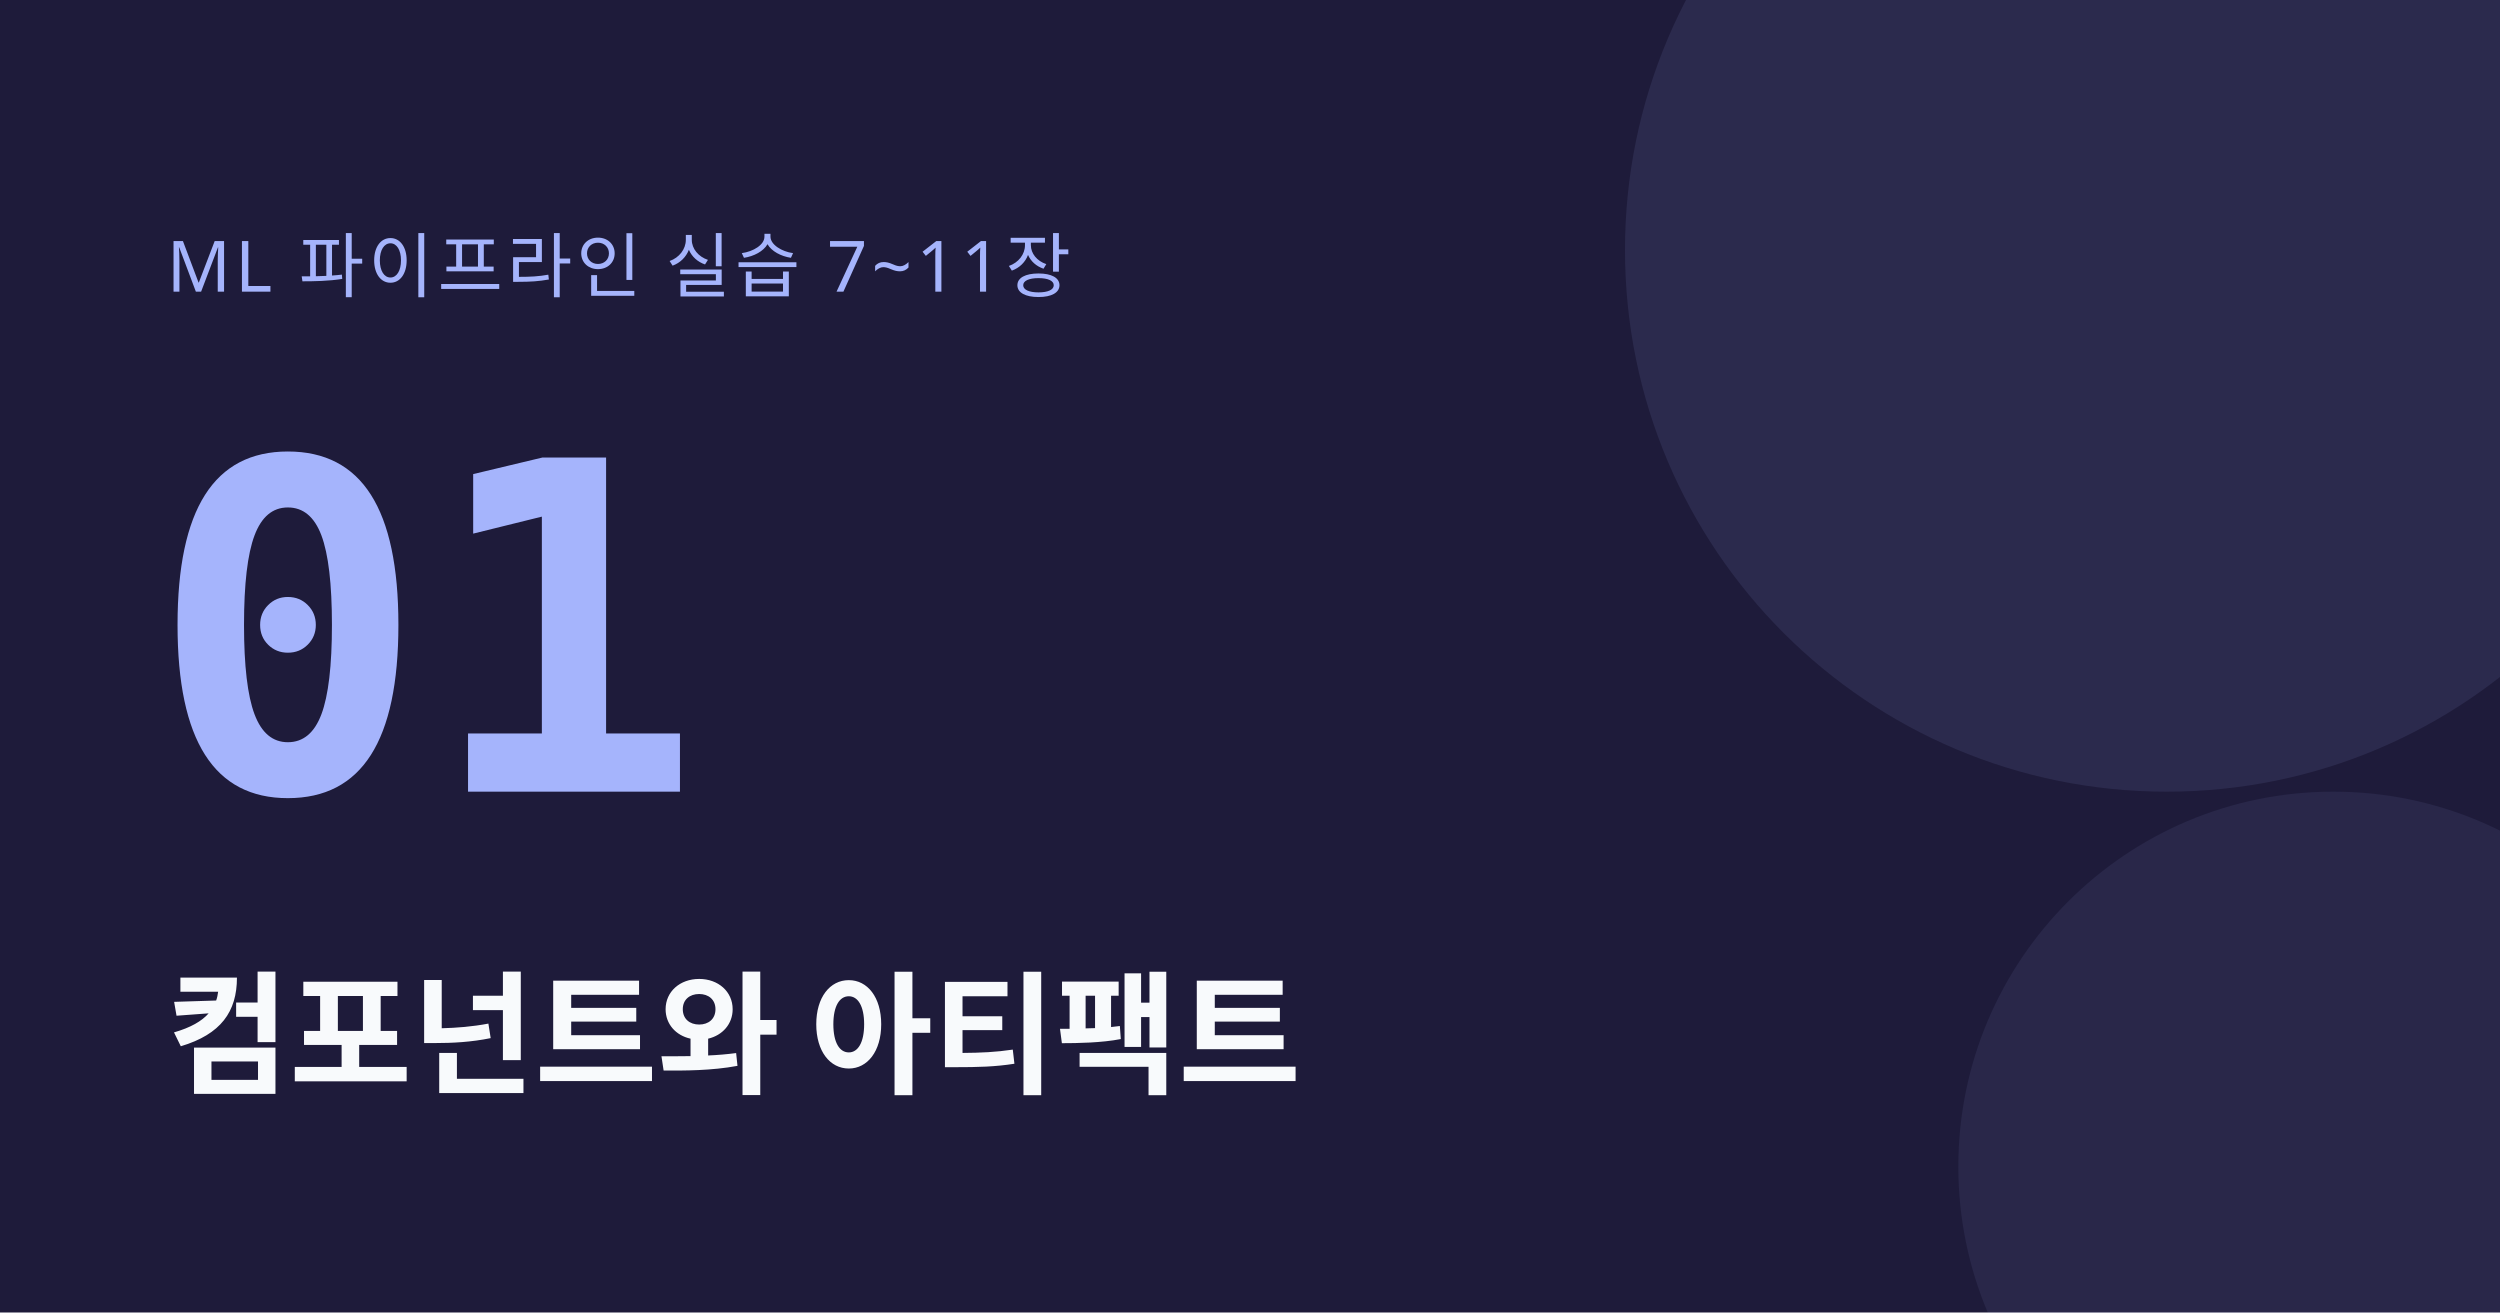
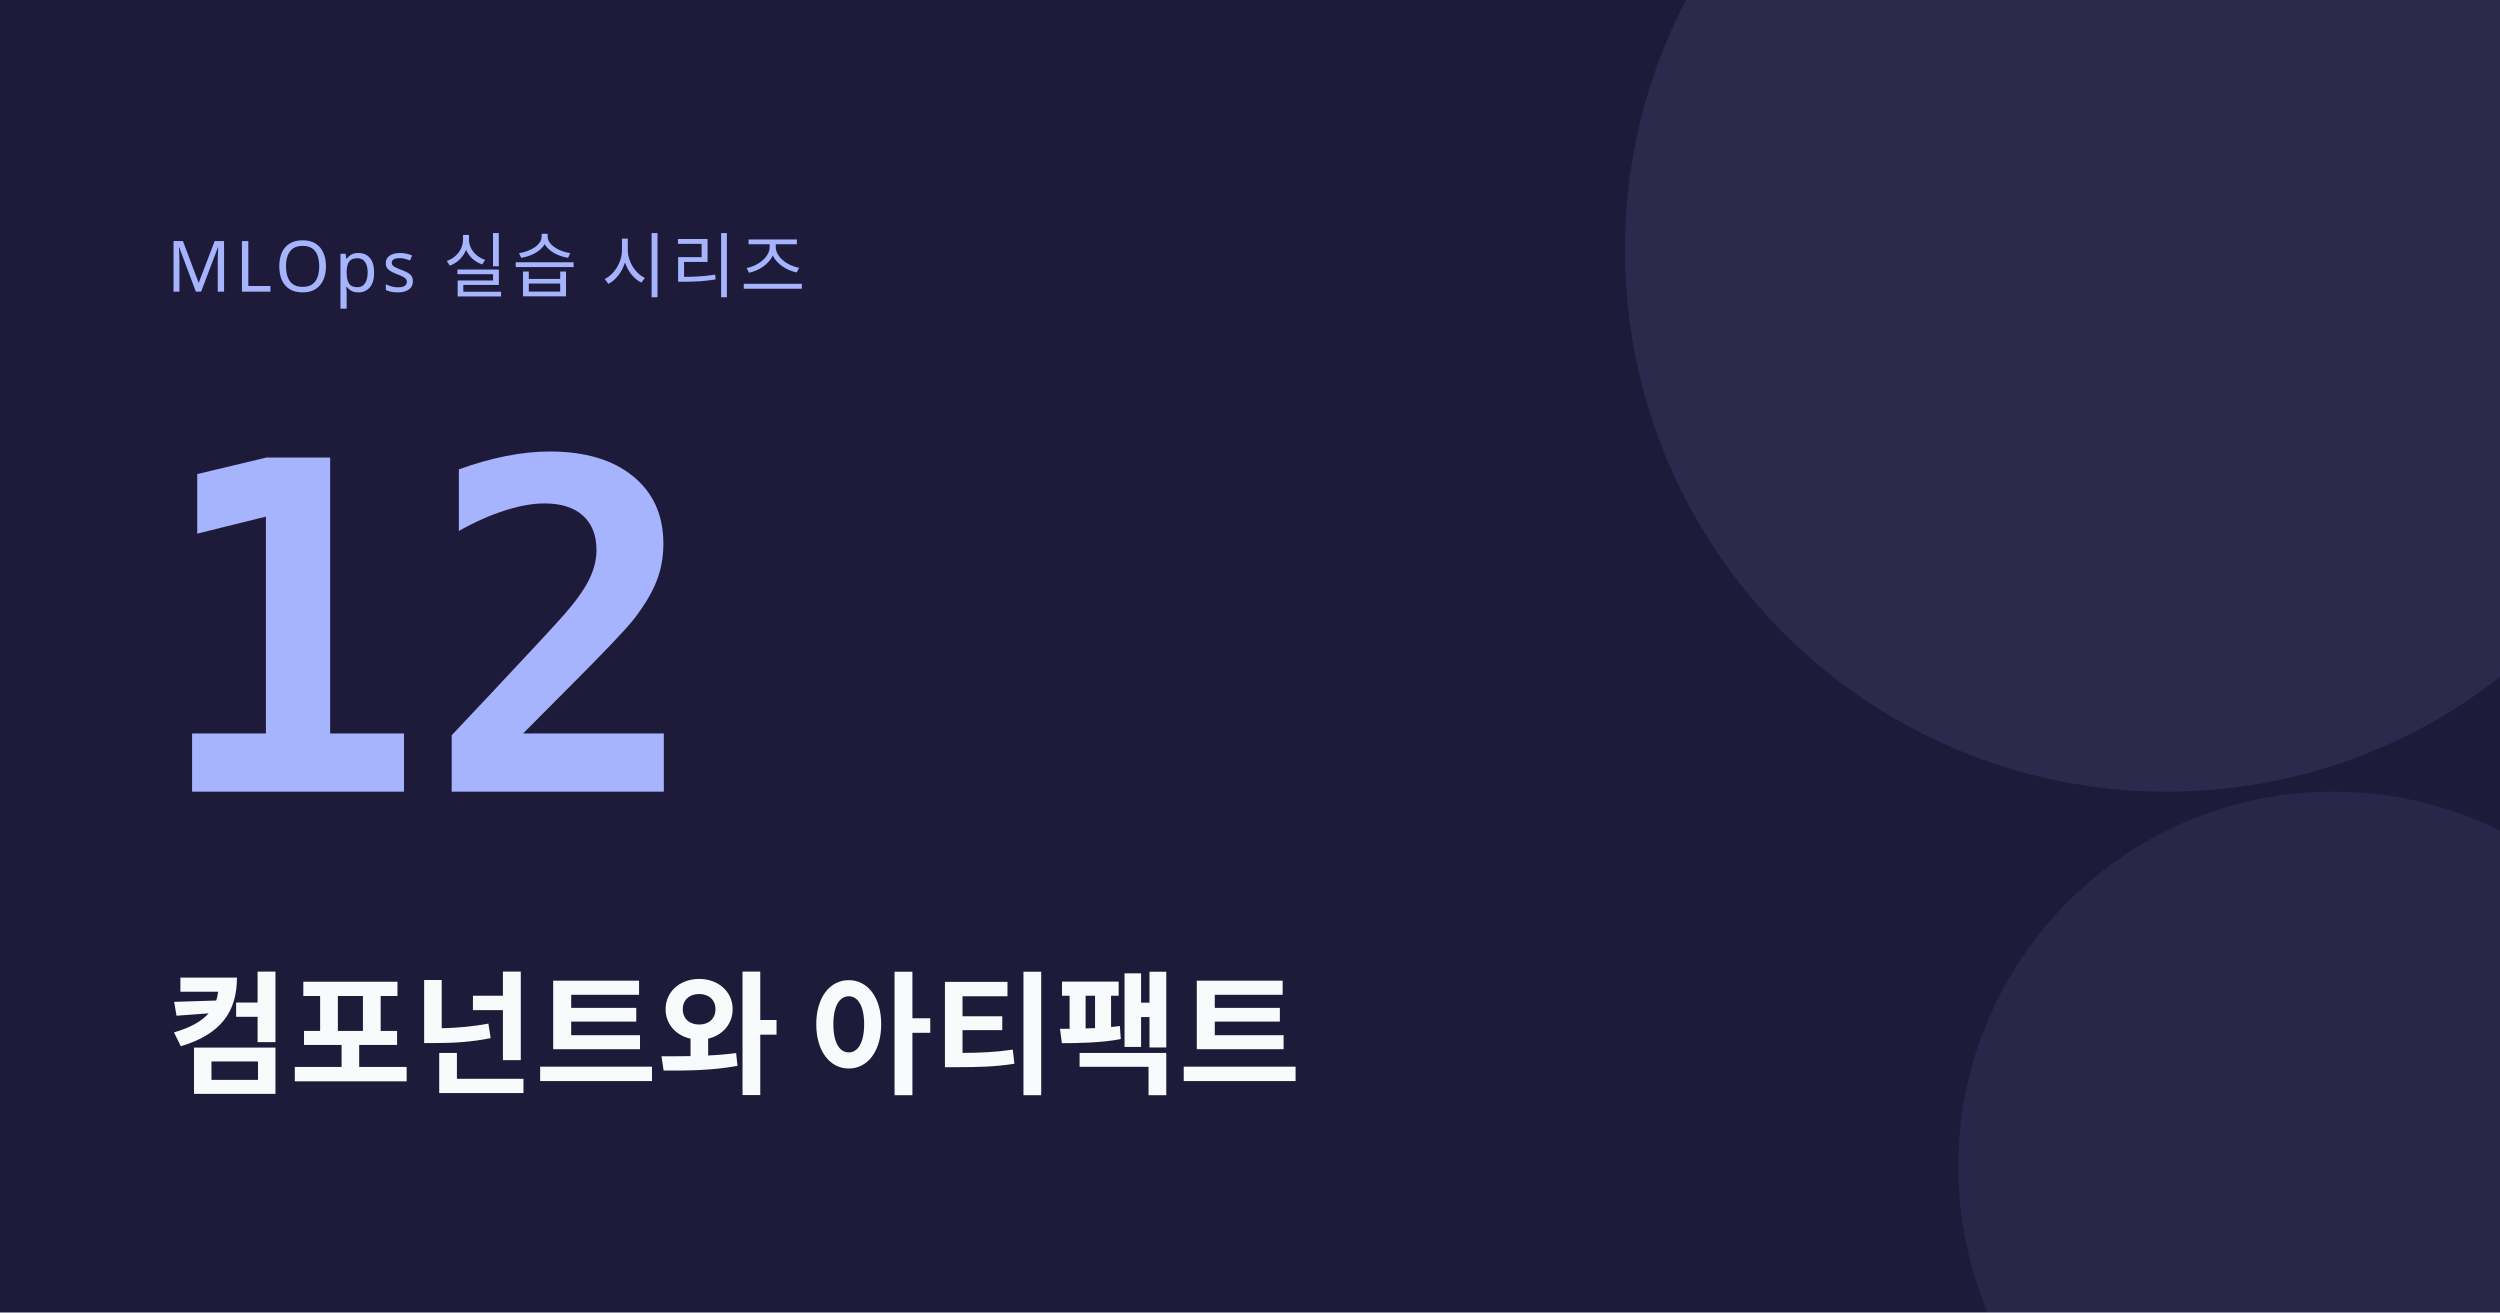
<svg xmlns="http://www.w3.org/2000/svg" width="1200" height="630" viewBox="0 0 1200 630">
  <rect width="1200" height="630" fill="#1e1b3a" />
  <circle cx="1040" cy="120" r="260" fill="#a5b4fc" opacity=".10" />
  <circle cx="1120" cy="560" r="180" fill="#a5b4fc" opacity=".08" />
-   <text x="80" y="140" font-family="'Noto Sans KR','Apple SD Gothic Neo','Malgun Gothic',sans-serif" font-size="34" fill="#a5b4fc" letter-spacing="2">ML 파이프라인 실습 7~11장</text>
-   <text x="72" y="380" font-family="'Fira Code',Consolas,monospace" font-weight="700" font-size="220" fill="#a5b4fc">01</text>
+   <text x="80" y="140" font-family="'Noto Sans KR','Apple SD Gothic Neo','Malgun Gothic',sans-serif" font-size="34" fill="#a5b4fc" letter-spacing="2">MLOps 실습 시리즈</text>
+   <text x="72" y="380" font-family="'Fira Code',Consolas,monospace" font-weight="700" font-size="220" fill="#a5b4fc">12</text>
  <text x="80" y="520" font-family="'Noto Sans KR','Apple SD Gothic Neo','Malgun Gothic',sans-serif" font-weight="700" font-size="64" fill="#f8fafc">컴포넌트와 아티팩트</text>
</svg>
